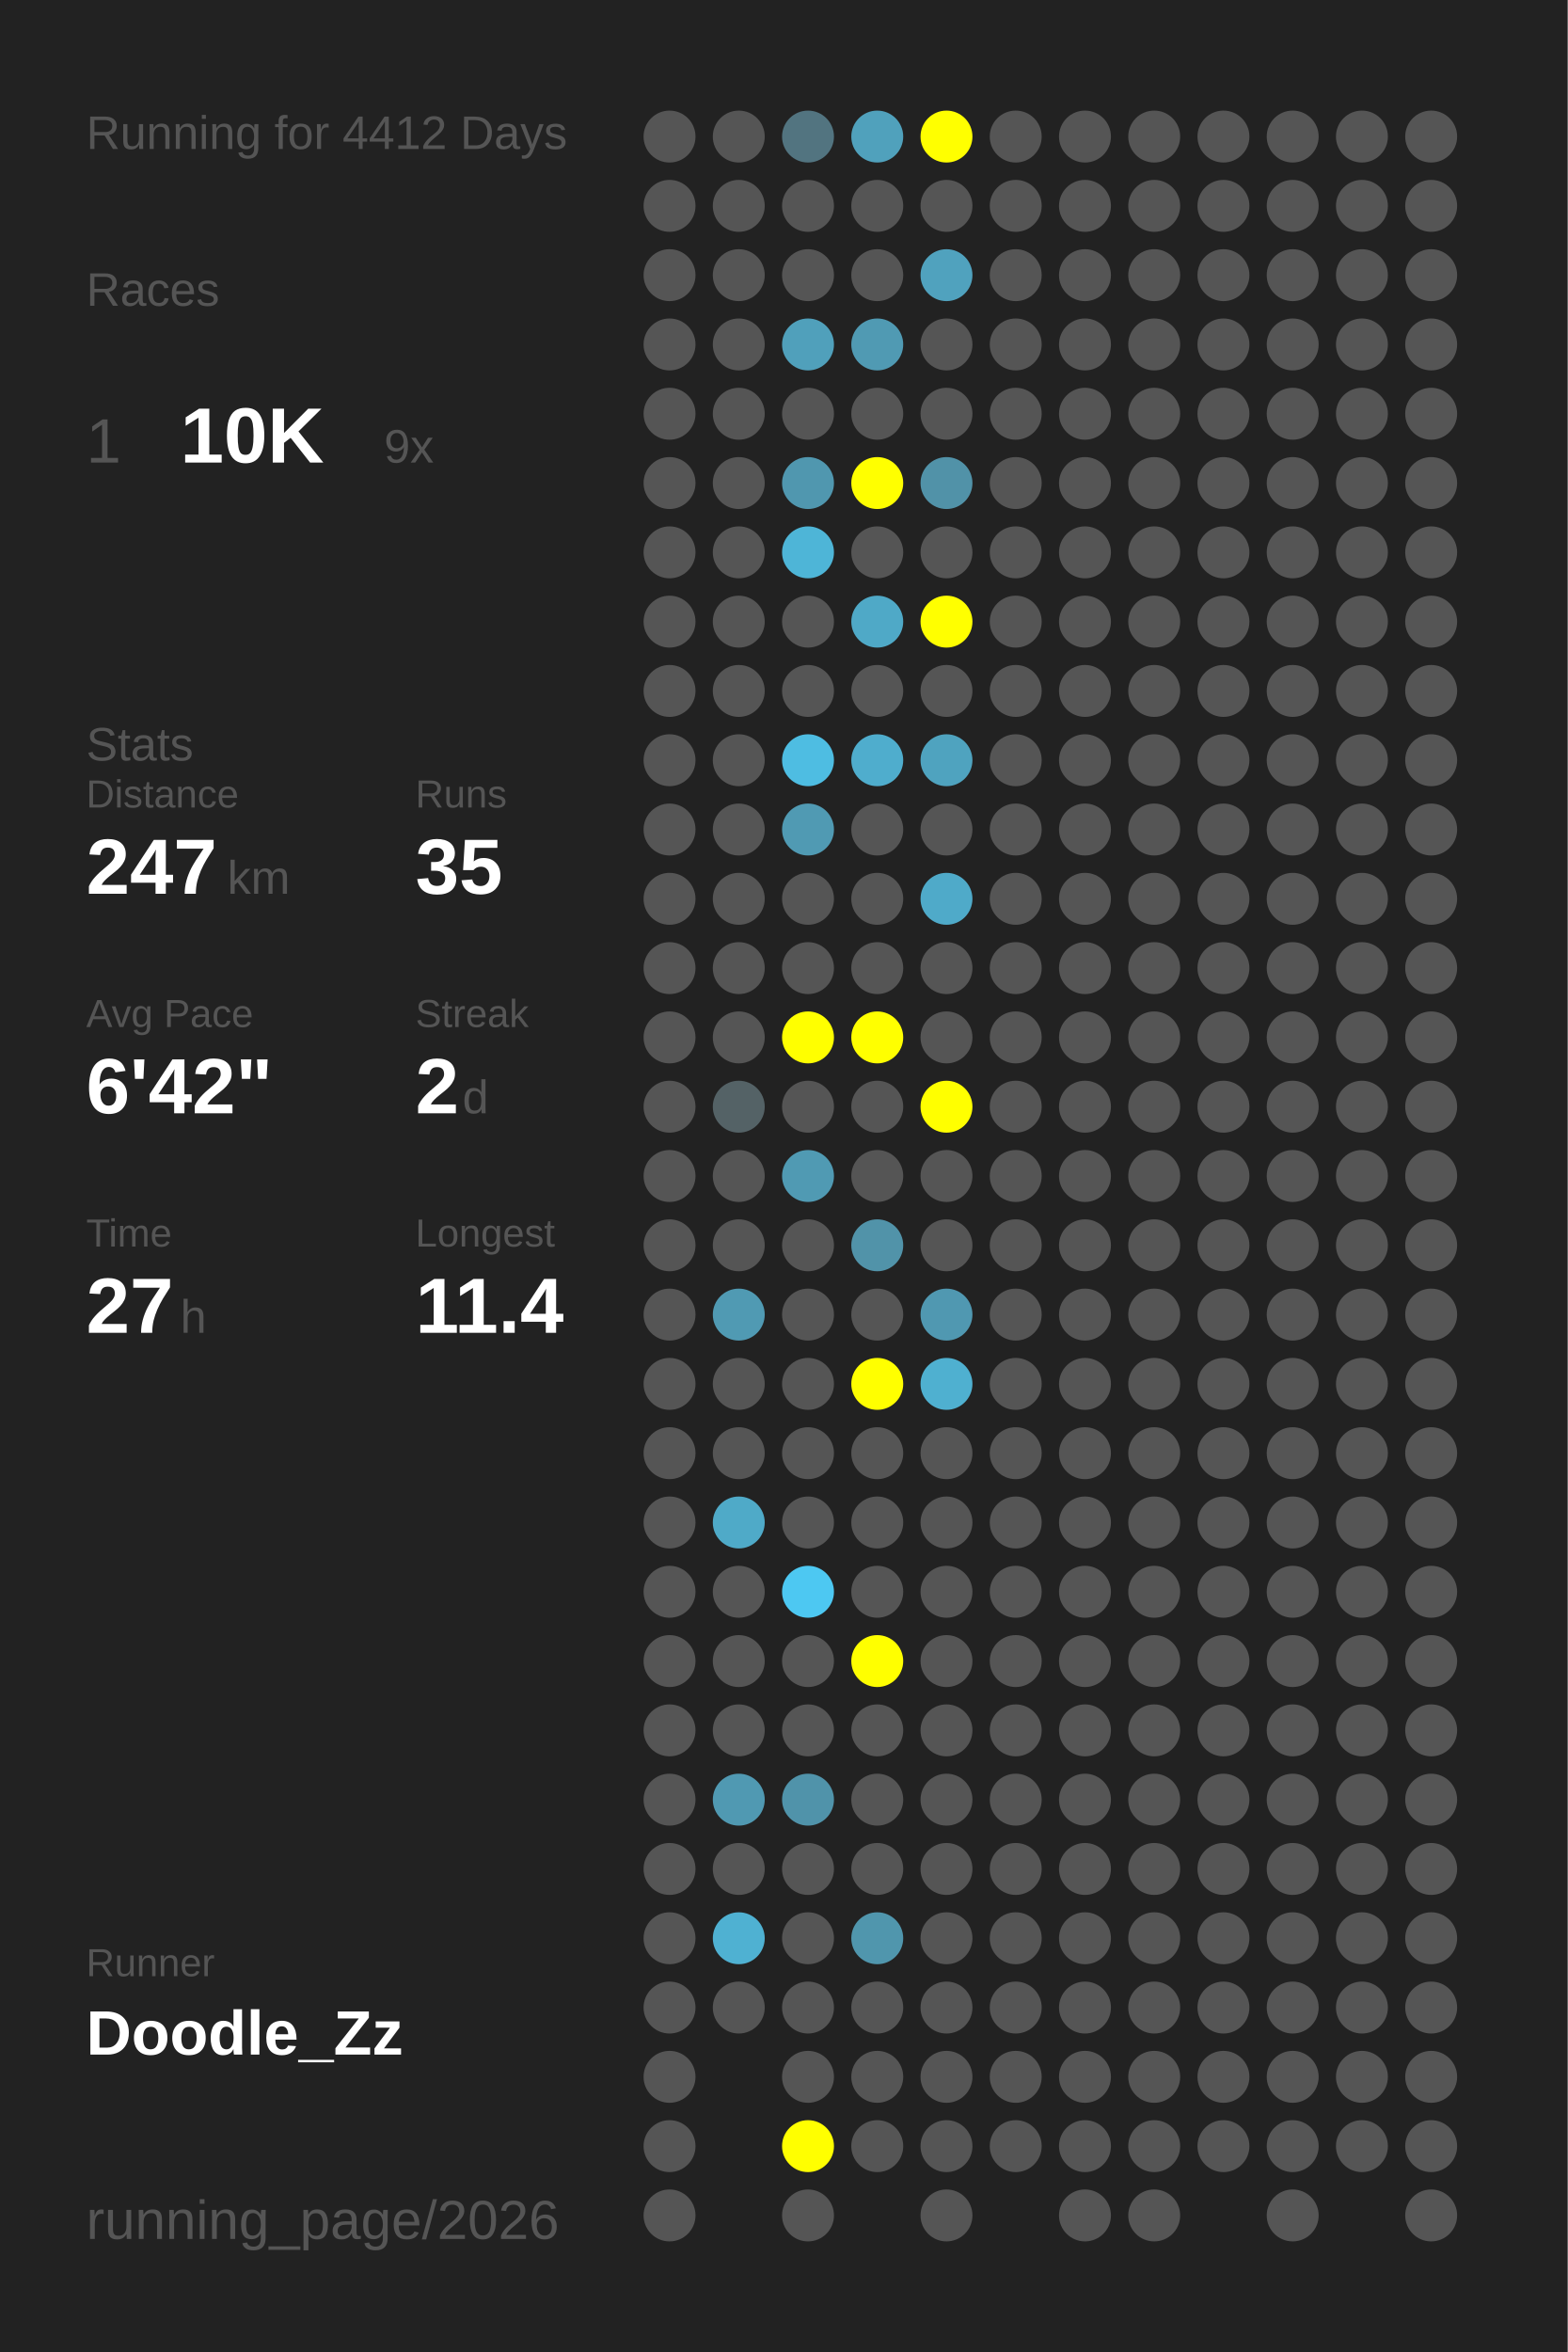
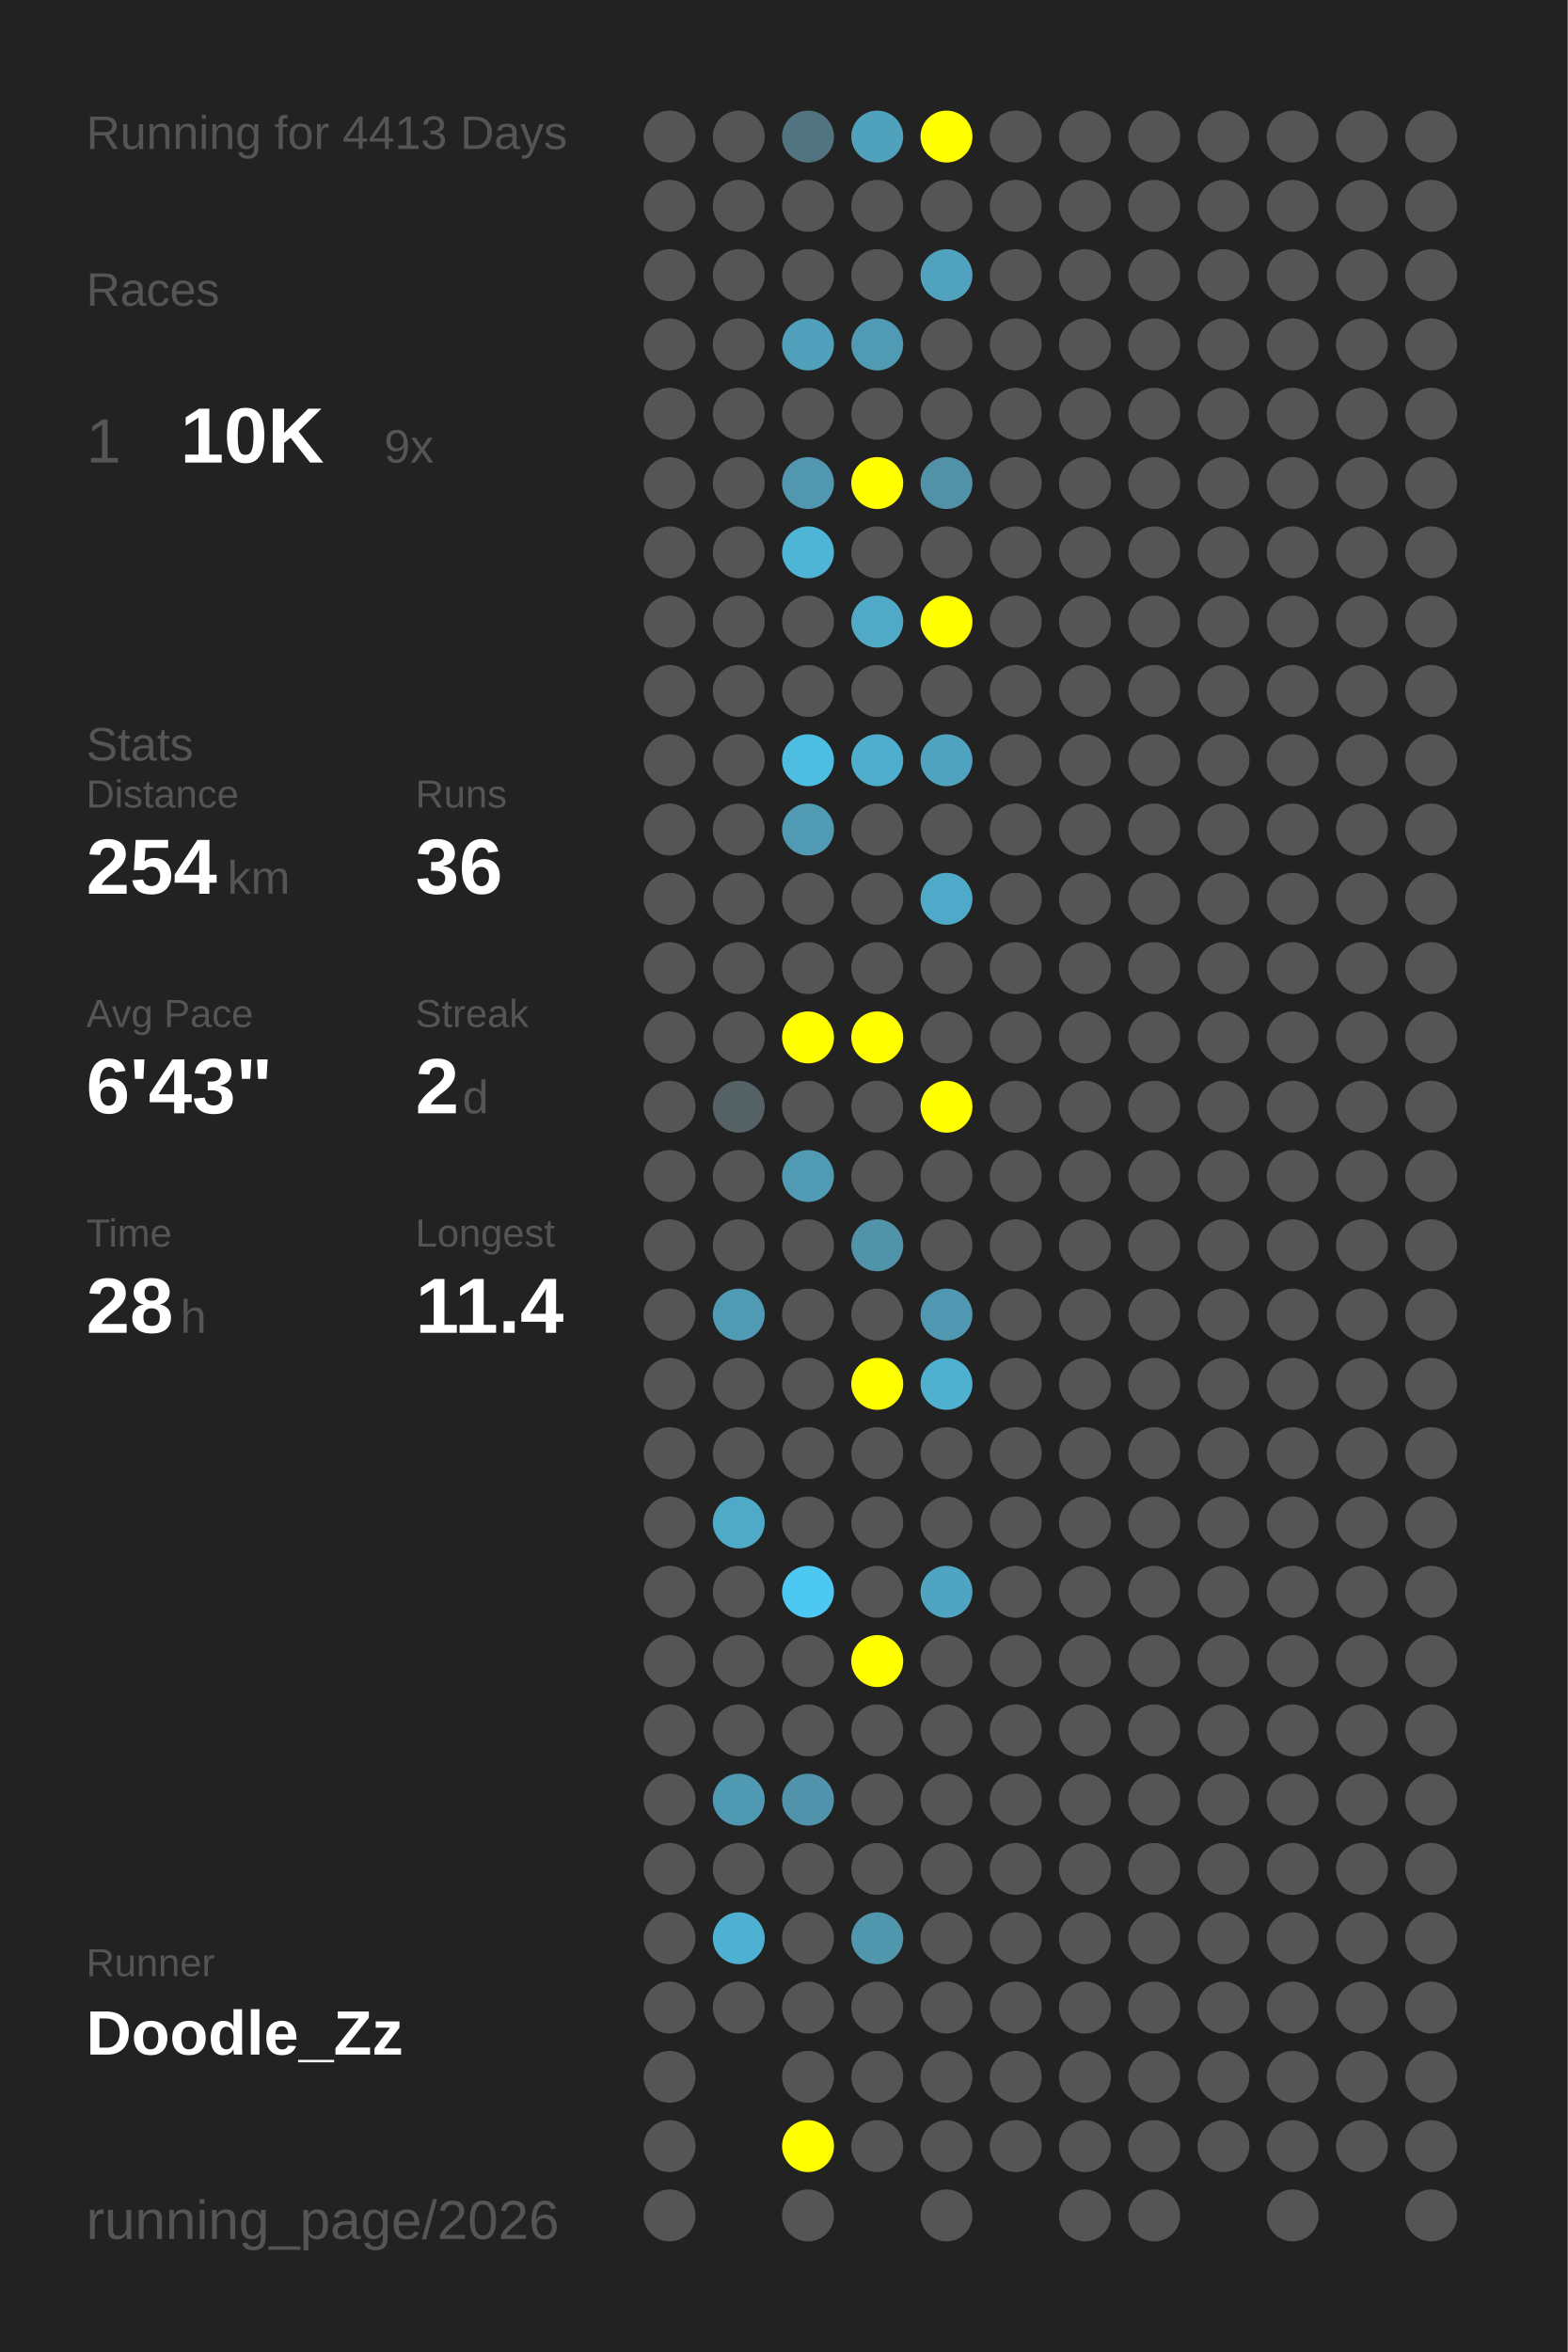
<svg xmlns="http://www.w3.org/2000/svg" baseProfile="full" height="300mm" version="1.1" viewBox="0,0,200,300" width="200mm">
  <defs />
  <rect fill="#222222" height="300" width="200" x="0" y="0" />
-   <text fill="#555555" style="font-size:6px; font-family:Arial;" x="11" y="19">Running for 4412 Days</text>
+   <text fill="#555555" style="font-size:6px; font-family:Arial;" x="11" y="19">Running for 4413 Days</text>
  <text fill="#555555" style="font-size:6px; font-family:Arial;" x="11" y="39">Races</text>
  <text fill="#555555" style="font-size:8px; font-family:Arial;" x="11" y="59">1</text>
  <text fill="#FFFFFF" style="font-size:10px; font-family:Arial; font-weight:bold;" x="23" y="59">10K</text>
  <text fill="#555555" style="font-size:6px; font-family:Arial;" x="49" y="59">9x</text>
  <text fill="#555555" style="font-size:6px; font-family:Arial;" x="11" y="97">Stats</text>
  <text fill="#555555" style="font-size:5px; font-family:Arial;" x="11" y="103">Distance</text>
-   <text fill="#FFFFFF" style="font-size:10px; font-family:Arial; font-weight:bold;" x="11" y="114">247</text>
+   <text fill="#FFFFFF" style="font-size:10px; font-family:Arial; font-weight:bold;" x="11" y="114">254</text>
  <text fill="#555555" style="font-size:6px; font-family:Arial;" x="29" y="114">km</text>
  <text fill="#555555" style="font-size:5px; font-family:Arial;" x="53" y="103">Runs</text>
-   <text fill="#FFFFFF" style="font-size:10px; font-family:Arial; font-weight:bold;" x="53" y="114">35</text>
+   <text fill="#FFFFFF" style="font-size:10px; font-family:Arial; font-weight:bold;" x="53" y="114">36</text>
  <text fill="#555555" style="font-size:5px; font-family:Arial;" x="11" y="131">Avg Pace</text>
-   <text fill="#FFFFFF" style="font-size:10px; font-family:Arial; font-weight:bold;" x="11" y="142">6'42"</text>
+   <text fill="#FFFFFF" style="font-size:10px; font-family:Arial; font-weight:bold;" x="11" y="142">6'43"</text>
  <text fill="#555555" style="font-size:5px; font-family:Arial;" x="53" y="131">Streak</text>
  <text fill="#FFFFFF" style="font-size:10px; font-family:Arial; font-weight:bold;" x="53" y="142">2</text>
  <text fill="#555555" style="font-size:6px; font-family:Arial;" x="59" y="142">d</text>
  <text fill="#555555" style="font-size:5px; font-family:Arial;" x="11" y="159">Time</text>
-   <text fill="#FFFFFF" style="font-size:10px; font-family:Arial; font-weight:bold;" x="11" y="170">27</text>
+   <text fill="#FFFFFF" style="font-size:10px; font-family:Arial; font-weight:bold;" x="11" y="170">28</text>
  <text fill="#555555" style="font-size:6px; font-family:Arial;" x="23" y="170">h</text>
  <text fill="#555555" style="font-size:5px; font-family:Arial;" x="53" y="159">Longest</text>
  <text fill="#FFFFFF" style="font-size:10px; font-family:Arial; font-weight:bold;" x="53" y="170">11.4</text>
  <text fill="#555555" style="font-size:5px; font-family:Arial;" x="11" y="252.065">Runner</text>
  <text fill="#FFFFFF" style="font-size:8px; font-family:Arial; font-weight:bold;" x="11" y="262.065">Doodle_Zz</text>
  <text fill="#555555" style="font-size:7px; font-family:Arial;" x="11" y="285.581">running_page/2026</text>
  <circle cx="85.417" cy="17.419" fill="#555555" r="3.312" />
  <circle cx="85.417" cy="26.258" fill="#555555" r="3.312" />
  <circle cx="85.417" cy="35.097" fill="#555555" r="3.312" />
  <circle cx="85.417" cy="43.935" fill="#555555" r="3.312" />
  <circle cx="85.417" cy="52.774" fill="#555555" r="3.312" />
  <circle cx="85.417" cy="61.613" fill="#555555" r="3.312" />
  <circle cx="85.417" cy="70.452" fill="#555555" r="3.312" />
  <circle cx="85.417" cy="79.29" fill="#555555" r="3.312" />
  <circle cx="85.417" cy="88.129" fill="#555555" r="3.312" />
  <circle cx="85.417" cy="96.968" fill="#555555" r="3.312" />
  <circle cx="85.417" cy="105.806" fill="#555555" r="3.312" />
  <circle cx="85.417" cy="114.645" fill="#555555" r="3.312" />
  <circle cx="85.417" cy="123.484" fill="#555555" r="3.312" />
  <circle cx="85.417" cy="132.323" fill="#555555" r="3.312" />
  <circle cx="85.417" cy="141.161" fill="#555555" r="3.312" />
  <circle cx="85.417" cy="150" fill="#555555" r="3.312" />
  <circle cx="85.417" cy="158.839" fill="#555555" r="3.312" />
  <circle cx="85.417" cy="167.677" fill="#555555" r="3.312" />
  <circle cx="85.417" cy="176.516" fill="#555555" r="3.312" />
  <circle cx="85.417" cy="185.355" fill="#555555" r="3.312" />
  <circle cx="85.417" cy="194.194" fill="#555555" r="3.312" />
  <circle cx="85.417" cy="203.032" fill="#555555" r="3.312" />
  <circle cx="85.417" cy="211.871" fill="#555555" r="3.312" />
  <circle cx="85.417" cy="220.71" fill="#555555" r="3.312" />
  <circle cx="85.417" cy="229.548" fill="#555555" r="3.312" />
  <circle cx="85.417" cy="238.387" fill="#555555" r="3.312" />
  <circle cx="85.417" cy="247.226" fill="#555555" r="3.312" />
  <circle cx="85.417" cy="256.065" fill="#555555" r="3.312" />
  <circle cx="85.417" cy="264.903" fill="#555555" r="3.312" />
  <circle cx="85.417" cy="273.742" fill="#555555" r="3.312" />
  <circle cx="85.417" cy="282.581" fill="#555555" r="3.312" />
  <circle cx="94.25" cy="17.419" fill="#555555" r="3.312" />
  <circle cx="94.25" cy="26.258" fill="#555555" r="3.312" />
  <circle cx="94.25" cy="35.097" fill="#555555" r="3.312" />
  <circle cx="94.25" cy="43.935" fill="#555555" r="3.312" />
  <circle cx="94.25" cy="52.774" fill="#555555" r="3.312" />
  <circle cx="94.25" cy="61.613" fill="#555555" r="3.312" />
  <circle cx="94.25" cy="70.452" fill="#555555" r="3.312" />
  <circle cx="94.25" cy="79.29" fill="#555555" r="3.312" />
  <circle cx="94.25" cy="88.129" fill="#555555" r="3.312" />
  <circle cx="94.25" cy="96.968" fill="#555555" r="3.312" />
  <circle cx="94.25" cy="105.806" fill="#555555" r="3.312" />
  <circle cx="94.25" cy="114.645" fill="#555555" r="3.312" />
  <circle cx="94.25" cy="123.484" fill="#555555" r="3.312" />
  <circle cx="94.25" cy="132.323" fill="#555555" r="3.312" />
  <circle cx="94.25" cy="141.161" fill="#546266" r="3.312" />
  <circle cx="94.25" cy="150" fill="#555555" r="3.312" />
  <circle cx="94.25" cy="158.839" fill="#555555" r="3.312" />
  <circle cx="94.25" cy="167.677" fill="#509ab3" r="3.312" />
  <circle cx="94.25" cy="176.516" fill="#555555" r="3.312" />
  <circle cx="94.25" cy="185.355" fill="#555555" r="3.312" />
  <circle cx="94.25" cy="194.194" fill="#4faac8" r="3.312" />
  <circle cx="94.25" cy="203.032" fill="#555555" r="3.312" />
  <circle cx="94.25" cy="211.871" fill="#555555" r="3.312" />
  <circle cx="94.25" cy="220.71" fill="#555555" r="3.312" />
  <circle cx="94.25" cy="229.548" fill="#5099b2" r="3.312" />
  <circle cx="94.25" cy="238.387" fill="#555555" r="3.312" />
  <circle cx="94.25" cy="247.226" fill="#4fb1d2" r="3.312" />
  <circle cx="94.25" cy="256.065" fill="#555555" r="3.312" />
  <circle cx="103.083" cy="17.419" fill="#527480" r="3.312" />
  <circle cx="103.083" cy="26.258" fill="#555555" r="3.312" />
  <circle cx="103.083" cy="35.097" fill="#555555" r="3.312" />
  <circle cx="103.083" cy="43.935" fill="#50a0bb" r="3.312" />
  <circle cx="103.083" cy="52.774" fill="#555555" r="3.312" />
  <circle cx="103.083" cy="61.613" fill="#5097af" r="3.312" />
  <circle cx="103.083" cy="70.452" fill="#4eb5d7" r="3.312" />
  <circle cx="103.083" cy="79.29" fill="#555555" r="3.312" />
  <circle cx="103.083" cy="88.129" fill="#555555" r="3.312" />
  <circle cx="103.083" cy="96.968" fill="#4ebde2" r="3.312" />
  <circle cx="103.083" cy="105.806" fill="#509ab3" r="3.312" />
  <circle cx="103.083" cy="114.645" fill="#555555" r="3.312" />
  <circle cx="103.083" cy="123.484" fill="#555555" r="3.312" />
  <circle cx="103.083" cy="132.323" fill="#FFFF00" r="3.312" />
  <circle cx="103.083" cy="141.161" fill="#555555" r="3.312" />
  <circle cx="103.083" cy="150" fill="#509ab3" r="3.312" />
  <circle cx="103.083" cy="158.839" fill="#555555" r="3.312" />
  <circle cx="103.083" cy="167.677" fill="#555555" r="3.312" />
  <circle cx="103.083" cy="176.516" fill="#555555" r="3.312" />
  <circle cx="103.083" cy="185.355" fill="#555555" r="3.312" />
  <circle cx="103.083" cy="194.194" fill="#555555" r="3.312" />
  <circle cx="103.083" cy="203.032" fill="#4dc8f2" r="3.312" />
  <circle cx="103.083" cy="211.871" fill="#555555" r="3.312" />
  <circle cx="103.083" cy="220.71" fill="#555555" r="3.312" />
  <circle cx="103.083" cy="229.548" fill="#5093aa" r="3.312" />
  <circle cx="103.083" cy="238.387" fill="#555555" r="3.312" />
  <circle cx="103.083" cy="247.226" fill="#555555" r="3.312" />
  <circle cx="103.083" cy="256.065" fill="#555555" r="3.312" />
  <circle cx="103.083" cy="264.903" fill="#555555" r="3.312" />
  <circle cx="103.083" cy="273.742" fill="#FFFF00" r="3.312" />
  <circle cx="103.083" cy="282.581" fill="#555555" r="3.312" />
  <circle cx="111.917" cy="17.419" fill="#50a1bc" r="3.312" />
  <circle cx="111.917" cy="26.258" fill="#555555" r="3.312" />
  <circle cx="111.917" cy="35.097" fill="#555555" r="3.312" />
  <circle cx="111.917" cy="43.935" fill="#509ab3" r="3.312" />
  <circle cx="111.917" cy="52.774" fill="#555555" r="3.312" />
  <circle cx="111.917" cy="61.613" fill="#FFFF00" r="3.312" />
  <circle cx="111.917" cy="70.452" fill="#555555" r="3.312" />
  <circle cx="111.917" cy="79.29" fill="#4fa9c7" r="3.312" />
  <circle cx="111.917" cy="88.129" fill="#555555" r="3.312" />
  <circle cx="111.917" cy="96.968" fill="#4fadcd" r="3.312" />
  <circle cx="111.917" cy="105.806" fill="#555555" r="3.312" />
  <circle cx="111.917" cy="114.645" fill="#555555" r="3.312" />
  <circle cx="111.917" cy="123.484" fill="#555555" r="3.312" />
  <circle cx="111.917" cy="132.323" fill="#FFFF00" r="3.312" />
  <circle cx="111.917" cy="141.161" fill="#555555" r="3.312" />
  <circle cx="111.917" cy="150" fill="#555555" r="3.312" />
  <circle cx="111.917" cy="158.839" fill="#5193a9" r="3.312" />
  <circle cx="111.917" cy="167.677" fill="#555555" r="3.312" />
  <circle cx="111.917" cy="176.516" fill="#FFFF00" r="3.312" />
  <circle cx="111.917" cy="185.355" fill="#555555" r="3.312" />
  <circle cx="111.917" cy="194.194" fill="#555555" r="3.312" />
  <circle cx="111.917" cy="203.032" fill="#555555" r="3.312" />
  <circle cx="111.917" cy="211.871" fill="#FFFF00" r="3.312" />
  <circle cx="111.917" cy="220.71" fill="#555555" r="3.312" />
  <circle cx="111.917" cy="229.548" fill="#555555" r="3.312" />
  <circle cx="111.917" cy="238.387" fill="#555555" r="3.312" />
  <circle cx="111.917" cy="247.226" fill="#5096ad" r="3.312" />
  <circle cx="111.917" cy="256.065" fill="#555555" r="3.312" />
  <circle cx="111.917" cy="264.903" fill="#555555" r="3.312" />
  <circle cx="111.917" cy="273.742" fill="#555555" r="3.312" />
  <circle cx="120.75" cy="17.419" fill="#FFFF00" r="3.312" />
  <circle cx="120.75" cy="26.258" fill="#555555" r="3.312" />
  <circle cx="120.75" cy="35.097" fill="#50a2be" r="3.312" />
  <circle cx="120.75" cy="43.935" fill="#555555" r="3.312" />
  <circle cx="120.75" cy="52.774" fill="#555555" r="3.312" />
  <circle cx="120.75" cy="61.613" fill="#5192a8" r="3.312" />
  <circle cx="120.75" cy="70.452" fill="#555555" r="3.312" />
  <circle cx="120.75" cy="79.29" fill="#FFFF00" r="3.312" />
  <circle cx="120.75" cy="88.129" fill="#555555" r="3.312" />
  <circle cx="120.75" cy="96.968" fill="#4fa3bf" r="3.312" />
  <circle cx="120.75" cy="105.806" fill="#555555" r="3.312" />
  <circle cx="120.75" cy="114.645" fill="#4faac9" r="3.312" />
  <circle cx="120.75" cy="123.484" fill="#555555" r="3.312" />
  <circle cx="120.75" cy="132.323" fill="#555555" r="3.312" />
  <circle cx="120.75" cy="141.161" fill="#FFFF00" r="3.312" />
  <circle cx="120.75" cy="150" fill="#555555" r="3.312" />
  <circle cx="120.75" cy="158.839" fill="#555555" r="3.312" />
  <circle cx="120.75" cy="167.677" fill="#5098b1" r="3.312" />
  <circle cx="120.75" cy="176.516" fill="#4fb0d0" r="3.312" />
  <circle cx="120.75" cy="185.355" fill="#555555" r="3.312" />
  <circle cx="120.75" cy="194.194" fill="#555555" r="3.312" />
-   <circle cx="120.75" cy="203.032" fill="#555555" r="3.312" />
+   <circle cx="120.75" cy="203.032" fill="#4fa5c1" r="3.312" />
  <circle cx="120.75" cy="211.871" fill="#555555" r="3.312" />
  <circle cx="120.75" cy="220.71" fill="#555555" r="3.312" />
  <circle cx="120.75" cy="229.548" fill="#555555" r="3.312" />
  <circle cx="120.75" cy="238.387" fill="#555555" r="3.312" />
  <circle cx="120.75" cy="247.226" fill="#555555" r="3.312" />
  <circle cx="120.75" cy="256.065" fill="#555555" r="3.312" />
  <circle cx="120.75" cy="264.903" fill="#555555" r="3.312" />
  <circle cx="120.75" cy="273.742" fill="#555555" r="3.312" />
  <circle cx="120.75" cy="282.581" fill="#555555" r="3.312" />
  <circle cx="129.583" cy="17.419" fill="#555555" r="3.312" />
  <circle cx="129.583" cy="26.258" fill="#555555" r="3.312" />
  <circle cx="129.583" cy="35.097" fill="#555555" r="3.312" />
  <circle cx="129.583" cy="43.935" fill="#555555" r="3.312" />
  <circle cx="129.583" cy="52.774" fill="#555555" r="3.312" />
  <circle cx="129.583" cy="61.613" fill="#555555" r="3.312" />
  <circle cx="129.583" cy="70.452" fill="#555555" r="3.312" />
  <circle cx="129.583" cy="79.29" fill="#555555" r="3.312" />
  <circle cx="129.583" cy="88.129" fill="#555555" r="3.312" />
  <circle cx="129.583" cy="96.968" fill="#555555" r="3.312" />
  <circle cx="129.583" cy="105.806" fill="#555555" r="3.312" />
  <circle cx="129.583" cy="114.645" fill="#555555" r="3.312" />
  <circle cx="129.583" cy="123.484" fill="#555555" r="3.312" />
  <circle cx="129.583" cy="132.323" fill="#555555" r="3.312" />
  <circle cx="129.583" cy="141.161" fill="#555555" r="3.312" />
  <circle cx="129.583" cy="150" fill="#555555" r="3.312" />
  <circle cx="129.583" cy="158.839" fill="#555555" r="3.312" />
  <circle cx="129.583" cy="167.677" fill="#555555" r="3.312" />
  <circle cx="129.583" cy="176.516" fill="#555555" r="3.312" />
  <circle cx="129.583" cy="185.355" fill="#555555" r="3.312" />
  <circle cx="129.583" cy="194.194" fill="#555555" r="3.312" />
  <circle cx="129.583" cy="203.032" fill="#555555" r="3.312" />
  <circle cx="129.583" cy="211.871" fill="#555555" r="3.312" />
  <circle cx="129.583" cy="220.71" fill="#555555" r="3.312" />
  <circle cx="129.583" cy="229.548" fill="#555555" r="3.312" />
  <circle cx="129.583" cy="238.387" fill="#555555" r="3.312" />
  <circle cx="129.583" cy="247.226" fill="#555555" r="3.312" />
  <circle cx="129.583" cy="256.065" fill="#555555" r="3.312" />
  <circle cx="129.583" cy="264.903" fill="#555555" r="3.312" />
  <circle cx="129.583" cy="273.742" fill="#555555" r="3.312" />
  <circle cx="138.417" cy="17.419" fill="#555555" r="3.312" />
  <circle cx="138.417" cy="26.258" fill="#555555" r="3.312" />
  <circle cx="138.417" cy="35.097" fill="#555555" r="3.312" />
  <circle cx="138.417" cy="43.935" fill="#555555" r="3.312" />
  <circle cx="138.417" cy="52.774" fill="#555555" r="3.312" />
  <circle cx="138.417" cy="61.613" fill="#555555" r="3.312" />
  <circle cx="138.417" cy="70.452" fill="#555555" r="3.312" />
  <circle cx="138.417" cy="79.29" fill="#555555" r="3.312" />
  <circle cx="138.417" cy="88.129" fill="#555555" r="3.312" />
  <circle cx="138.417" cy="96.968" fill="#555555" r="3.312" />
  <circle cx="138.417" cy="105.806" fill="#555555" r="3.312" />
  <circle cx="138.417" cy="114.645" fill="#555555" r="3.312" />
  <circle cx="138.417" cy="123.484" fill="#555555" r="3.312" />
  <circle cx="138.417" cy="132.323" fill="#555555" r="3.312" />
  <circle cx="138.417" cy="141.161" fill="#555555" r="3.312" />
  <circle cx="138.417" cy="150" fill="#555555" r="3.312" />
  <circle cx="138.417" cy="158.839" fill="#555555" r="3.312" />
  <circle cx="138.417" cy="167.677" fill="#555555" r="3.312" />
  <circle cx="138.417" cy="176.516" fill="#555555" r="3.312" />
  <circle cx="138.417" cy="185.355" fill="#555555" r="3.312" />
  <circle cx="138.417" cy="194.194" fill="#555555" r="3.312" />
  <circle cx="138.417" cy="203.032" fill="#555555" r="3.312" />
  <circle cx="138.417" cy="211.871" fill="#555555" r="3.312" />
  <circle cx="138.417" cy="220.71" fill="#555555" r="3.312" />
  <circle cx="138.417" cy="229.548" fill="#555555" r="3.312" />
  <circle cx="138.417" cy="238.387" fill="#555555" r="3.312" />
  <circle cx="138.417" cy="247.226" fill="#555555" r="3.312" />
  <circle cx="138.417" cy="256.065" fill="#555555" r="3.312" />
  <circle cx="138.417" cy="264.903" fill="#555555" r="3.312" />
  <circle cx="138.417" cy="273.742" fill="#555555" r="3.312" />
  <circle cx="138.417" cy="282.581" fill="#555555" r="3.312" />
  <circle cx="147.25" cy="17.419" fill="#555555" r="3.312" />
  <circle cx="147.25" cy="26.258" fill="#555555" r="3.312" />
  <circle cx="147.25" cy="35.097" fill="#555555" r="3.312" />
  <circle cx="147.25" cy="43.935" fill="#555555" r="3.312" />
  <circle cx="147.25" cy="52.774" fill="#555555" r="3.312" />
  <circle cx="147.25" cy="61.613" fill="#555555" r="3.312" />
  <circle cx="147.25" cy="70.452" fill="#555555" r="3.312" />
  <circle cx="147.25" cy="79.29" fill="#555555" r="3.312" />
  <circle cx="147.25" cy="88.129" fill="#555555" r="3.312" />
  <circle cx="147.25" cy="96.968" fill="#555555" r="3.312" />
  <circle cx="147.25" cy="105.806" fill="#555555" r="3.312" />
  <circle cx="147.25" cy="114.645" fill="#555555" r="3.312" />
  <circle cx="147.25" cy="123.484" fill="#555555" r="3.312" />
  <circle cx="147.25" cy="132.323" fill="#555555" r="3.312" />
  <circle cx="147.25" cy="141.161" fill="#555555" r="3.312" />
  <circle cx="147.25" cy="150" fill="#555555" r="3.312" />
  <circle cx="147.25" cy="158.839" fill="#555555" r="3.312" />
  <circle cx="147.25" cy="167.677" fill="#555555" r="3.312" />
  <circle cx="147.25" cy="176.516" fill="#555555" r="3.312" />
  <circle cx="147.25" cy="185.355" fill="#555555" r="3.312" />
  <circle cx="147.25" cy="194.194" fill="#555555" r="3.312" />
  <circle cx="147.25" cy="203.032" fill="#555555" r="3.312" />
  <circle cx="147.25" cy="211.871" fill="#555555" r="3.312" />
  <circle cx="147.25" cy="220.71" fill="#555555" r="3.312" />
  <circle cx="147.25" cy="229.548" fill="#555555" r="3.312" />
  <circle cx="147.25" cy="238.387" fill="#555555" r="3.312" />
  <circle cx="147.25" cy="247.226" fill="#555555" r="3.312" />
  <circle cx="147.25" cy="256.065" fill="#555555" r="3.312" />
  <circle cx="147.25" cy="264.903" fill="#555555" r="3.312" />
  <circle cx="147.25" cy="273.742" fill="#555555" r="3.312" />
  <circle cx="147.25" cy="282.581" fill="#555555" r="3.312" />
  <circle cx="156.083" cy="17.419" fill="#555555" r="3.312" />
  <circle cx="156.083" cy="26.258" fill="#555555" r="3.312" />
  <circle cx="156.083" cy="35.097" fill="#555555" r="3.312" />
  <circle cx="156.083" cy="43.935" fill="#555555" r="3.312" />
  <circle cx="156.083" cy="52.774" fill="#555555" r="3.312" />
  <circle cx="156.083" cy="61.613" fill="#555555" r="3.312" />
  <circle cx="156.083" cy="70.452" fill="#555555" r="3.312" />
  <circle cx="156.083" cy="79.29" fill="#555555" r="3.312" />
  <circle cx="156.083" cy="88.129" fill="#555555" r="3.312" />
  <circle cx="156.083" cy="96.968" fill="#555555" r="3.312" />
  <circle cx="156.083" cy="105.806" fill="#555555" r="3.312" />
  <circle cx="156.083" cy="114.645" fill="#555555" r="3.312" />
  <circle cx="156.083" cy="123.484" fill="#555555" r="3.312" />
  <circle cx="156.083" cy="132.323" fill="#555555" r="3.312" />
  <circle cx="156.083" cy="141.161" fill="#555555" r="3.312" />
  <circle cx="156.083" cy="150" fill="#555555" r="3.312" />
  <circle cx="156.083" cy="158.839" fill="#555555" r="3.312" />
  <circle cx="156.083" cy="167.677" fill="#555555" r="3.312" />
  <circle cx="156.083" cy="176.516" fill="#555555" r="3.312" />
  <circle cx="156.083" cy="185.355" fill="#555555" r="3.312" />
  <circle cx="156.083" cy="194.194" fill="#555555" r="3.312" />
  <circle cx="156.083" cy="203.032" fill="#555555" r="3.312" />
  <circle cx="156.083" cy="211.871" fill="#555555" r="3.312" />
  <circle cx="156.083" cy="220.71" fill="#555555" r="3.312" />
  <circle cx="156.083" cy="229.548" fill="#555555" r="3.312" />
  <circle cx="156.083" cy="238.387" fill="#555555" r="3.312" />
  <circle cx="156.083" cy="247.226" fill="#555555" r="3.312" />
  <circle cx="156.083" cy="256.065" fill="#555555" r="3.312" />
  <circle cx="156.083" cy="264.903" fill="#555555" r="3.312" />
  <circle cx="156.083" cy="273.742" fill="#555555" r="3.312" />
  <circle cx="164.917" cy="17.419" fill="#555555" r="3.312" />
  <circle cx="164.917" cy="26.258" fill="#555555" r="3.312" />
  <circle cx="164.917" cy="35.097" fill="#555555" r="3.312" />
  <circle cx="164.917" cy="43.935" fill="#555555" r="3.312" />
  <circle cx="164.917" cy="52.774" fill="#555555" r="3.312" />
  <circle cx="164.917" cy="61.613" fill="#555555" r="3.312" />
  <circle cx="164.917" cy="70.452" fill="#555555" r="3.312" />
  <circle cx="164.917" cy="79.29" fill="#555555" r="3.312" />
  <circle cx="164.917" cy="88.129" fill="#555555" r="3.312" />
  <circle cx="164.917" cy="96.968" fill="#555555" r="3.312" />
  <circle cx="164.917" cy="105.806" fill="#555555" r="3.312" />
  <circle cx="164.917" cy="114.645" fill="#555555" r="3.312" />
  <circle cx="164.917" cy="123.484" fill="#555555" r="3.312" />
  <circle cx="164.917" cy="132.323" fill="#555555" r="3.312" />
  <circle cx="164.917" cy="141.161" fill="#555555" r="3.312" />
  <circle cx="164.917" cy="150" fill="#555555" r="3.312" />
  <circle cx="164.917" cy="158.839" fill="#555555" r="3.312" />
  <circle cx="164.917" cy="167.677" fill="#555555" r="3.312" />
  <circle cx="164.917" cy="176.516" fill="#555555" r="3.312" />
  <circle cx="164.917" cy="185.355" fill="#555555" r="3.312" />
  <circle cx="164.917" cy="194.194" fill="#555555" r="3.312" />
  <circle cx="164.917" cy="203.032" fill="#555555" r="3.312" />
  <circle cx="164.917" cy="211.871" fill="#555555" r="3.312" />
  <circle cx="164.917" cy="220.71" fill="#555555" r="3.312" />
  <circle cx="164.917" cy="229.548" fill="#555555" r="3.312" />
  <circle cx="164.917" cy="238.387" fill="#555555" r="3.312" />
  <circle cx="164.917" cy="247.226" fill="#555555" r="3.312" />
  <circle cx="164.917" cy="256.065" fill="#555555" r="3.312" />
  <circle cx="164.917" cy="264.903" fill="#555555" r="3.312" />
  <circle cx="164.917" cy="273.742" fill="#555555" r="3.312" />
  <circle cx="164.917" cy="282.581" fill="#555555" r="3.312" />
  <circle cx="173.75" cy="17.419" fill="#555555" r="3.312" />
  <circle cx="173.75" cy="26.258" fill="#555555" r="3.312" />
  <circle cx="173.75" cy="35.097" fill="#555555" r="3.312" />
  <circle cx="173.75" cy="43.935" fill="#555555" r="3.312" />
  <circle cx="173.75" cy="52.774" fill="#555555" r="3.312" />
  <circle cx="173.75" cy="61.613" fill="#555555" r="3.312" />
  <circle cx="173.75" cy="70.452" fill="#555555" r="3.312" />
  <circle cx="173.75" cy="79.29" fill="#555555" r="3.312" />
  <circle cx="173.75" cy="88.129" fill="#555555" r="3.312" />
  <circle cx="173.75" cy="96.968" fill="#555555" r="3.312" />
  <circle cx="173.75" cy="105.806" fill="#555555" r="3.312" />
  <circle cx="173.75" cy="114.645" fill="#555555" r="3.312" />
  <circle cx="173.75" cy="123.484" fill="#555555" r="3.312" />
  <circle cx="173.75" cy="132.323" fill="#555555" r="3.312" />
  <circle cx="173.75" cy="141.161" fill="#555555" r="3.312" />
  <circle cx="173.75" cy="150" fill="#555555" r="3.312" />
  <circle cx="173.75" cy="158.839" fill="#555555" r="3.312" />
  <circle cx="173.75" cy="167.677" fill="#555555" r="3.312" />
  <circle cx="173.75" cy="176.516" fill="#555555" r="3.312" />
  <circle cx="173.75" cy="185.355" fill="#555555" r="3.312" />
  <circle cx="173.75" cy="194.194" fill="#555555" r="3.312" />
  <circle cx="173.75" cy="203.032" fill="#555555" r="3.312" />
  <circle cx="173.75" cy="211.871" fill="#555555" r="3.312" />
  <circle cx="173.75" cy="220.71" fill="#555555" r="3.312" />
  <circle cx="173.75" cy="229.548" fill="#555555" r="3.312" />
  <circle cx="173.75" cy="238.387" fill="#555555" r="3.312" />
  <circle cx="173.75" cy="247.226" fill="#555555" r="3.312" />
  <circle cx="173.75" cy="256.065" fill="#555555" r="3.312" />
  <circle cx="173.75" cy="264.903" fill="#555555" r="3.312" />
  <circle cx="173.75" cy="273.742" fill="#555555" r="3.312" />
  <circle cx="182.583" cy="17.419" fill="#555555" r="3.312" />
  <circle cx="182.583" cy="26.258" fill="#555555" r="3.312" />
  <circle cx="182.583" cy="35.097" fill="#555555" r="3.312" />
  <circle cx="182.583" cy="43.935" fill="#555555" r="3.312" />
  <circle cx="182.583" cy="52.774" fill="#555555" r="3.312" />
  <circle cx="182.583" cy="61.613" fill="#555555" r="3.312" />
  <circle cx="182.583" cy="70.452" fill="#555555" r="3.312" />
  <circle cx="182.583" cy="79.29" fill="#555555" r="3.312" />
  <circle cx="182.583" cy="88.129" fill="#555555" r="3.312" />
  <circle cx="182.583" cy="96.968" fill="#555555" r="3.312" />
  <circle cx="182.583" cy="105.806" fill="#555555" r="3.312" />
  <circle cx="182.583" cy="114.645" fill="#555555" r="3.312" />
  <circle cx="182.583" cy="123.484" fill="#555555" r="3.312" />
  <circle cx="182.583" cy="132.323" fill="#555555" r="3.312" />
  <circle cx="182.583" cy="141.161" fill="#555555" r="3.312" />
  <circle cx="182.583" cy="150" fill="#555555" r="3.312" />
  <circle cx="182.583" cy="158.839" fill="#555555" r="3.312" />
  <circle cx="182.583" cy="167.677" fill="#555555" r="3.312" />
  <circle cx="182.583" cy="176.516" fill="#555555" r="3.312" />
  <circle cx="182.583" cy="185.355" fill="#555555" r="3.312" />
  <circle cx="182.583" cy="194.194" fill="#555555" r="3.312" />
  <circle cx="182.583" cy="203.032" fill="#555555" r="3.312" />
  <circle cx="182.583" cy="211.871" fill="#555555" r="3.312" />
  <circle cx="182.583" cy="220.71" fill="#555555" r="3.312" />
  <circle cx="182.583" cy="229.548" fill="#555555" r="3.312" />
  <circle cx="182.583" cy="238.387" fill="#555555" r="3.312" />
  <circle cx="182.583" cy="247.226" fill="#555555" r="3.312" />
  <circle cx="182.583" cy="256.065" fill="#555555" r="3.312" />
  <circle cx="182.583" cy="264.903" fill="#555555" r="3.312" />
  <circle cx="182.583" cy="273.742" fill="#555555" r="3.312" />
  <circle cx="182.583" cy="282.581" fill="#555555" r="3.312" />
</svg>
